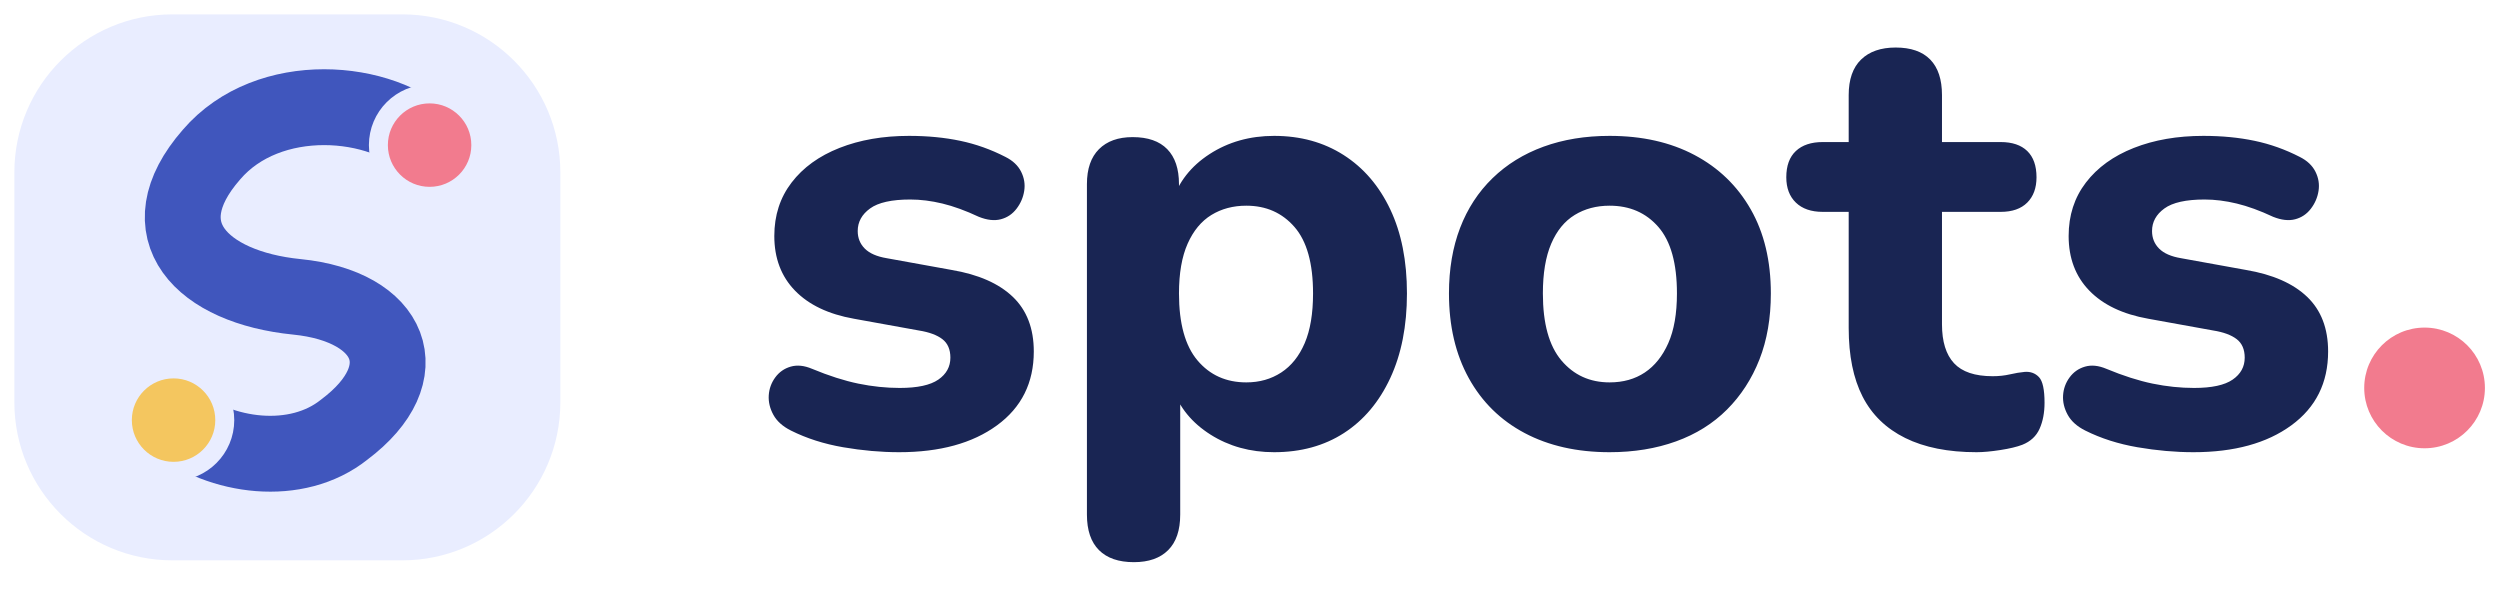
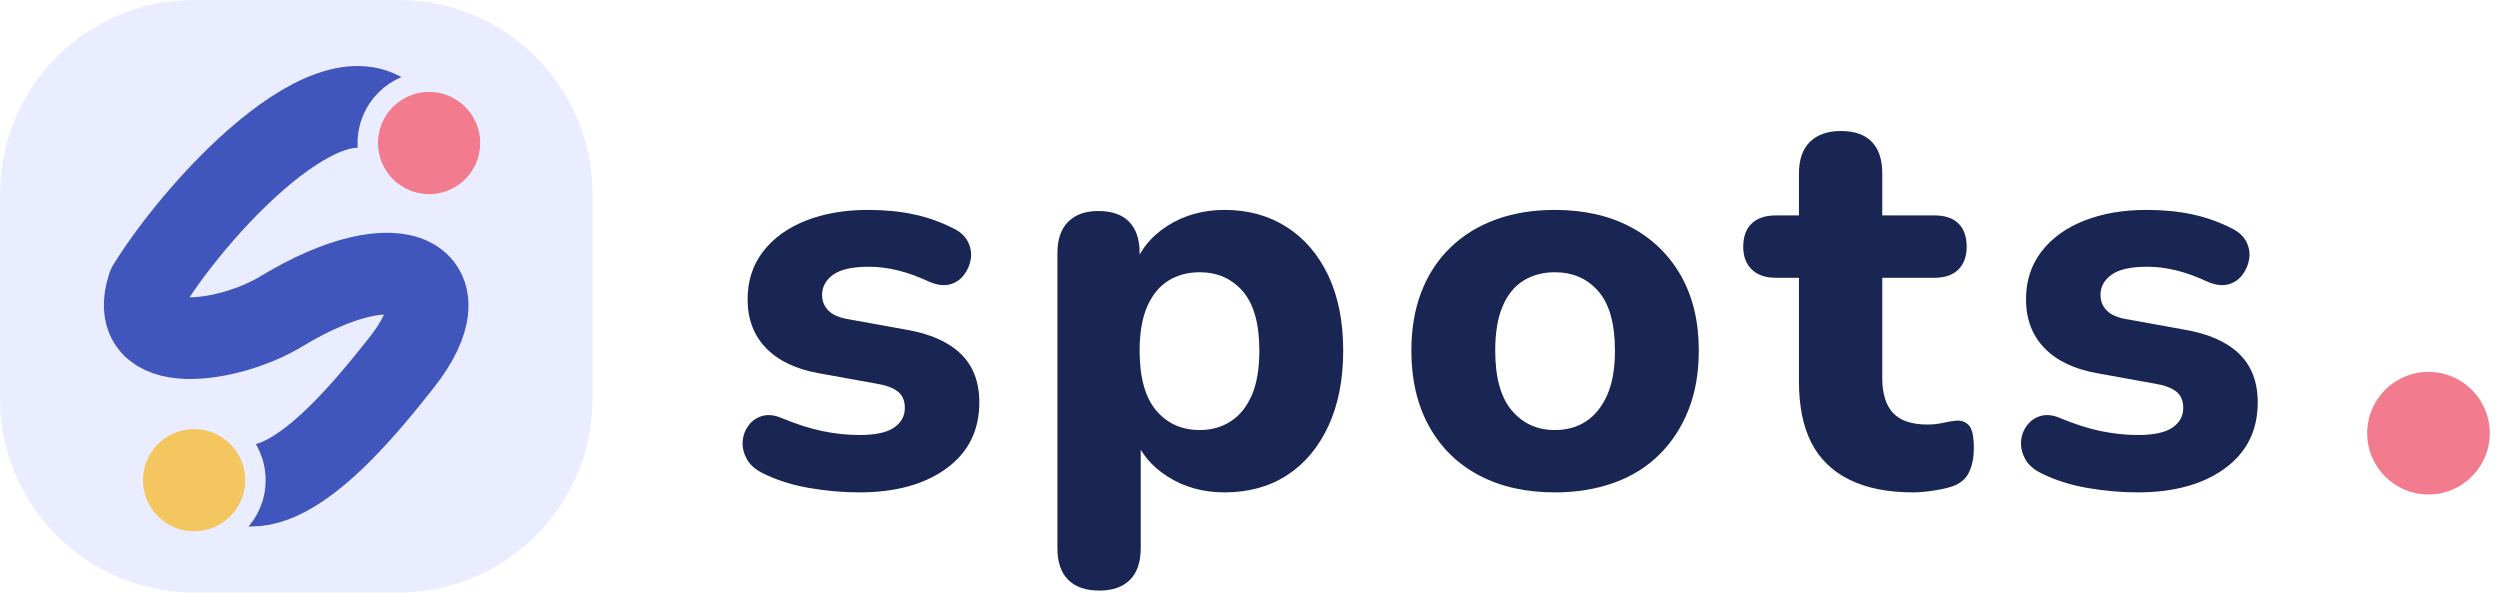
- <svg xmlns="http://www.w3.org/2000/svg" viewBox="0 0 348 82" fill="none" role="img" aria-label="Spots">
-   <rect x="2" y="2" width="76" height="76" rx="22" fill="#E9EDFF" />
-   <g transform="translate(40 40) scale(1.32) translate(-40 -40)">
-     <path d="M51 25c-5-5-17-6-23 1-7 8-1 14 9 15 10 1 13 8 5 14-5 4-13 3-18-1" stroke="#4056BD" stroke-width="8" stroke-linecap="round" stroke-linejoin="round" transform="translate(4 0)" />
-     <circle cx="55" cy="25" r="5.4" fill="#F27B8E" stroke="#E9EDFF" stroke-width="2" />
-     <circle cx="28" cy="54" r="5.4" fill="#F4C65F" stroke="#E9EDFF" stroke-width="2" />
-   </g>
-   <path d="M125.156 62.946Q121.372 62.946 117.373 62.258Q113.374 61.57 110.106 59.936Q108.386 59.076 107.655 57.743Q106.924 56.41 107.01 55.034Q107.096 53.658 107.913 52.54Q108.73 51.422 110.063 51.035Q111.396 50.648 113.03 51.336Q116.556 52.798 119.48 53.4Q122.404 54.002 125.242 54.002Q128.94 54.002 130.617 52.841Q132.294 51.68 132.294 49.788Q132.294 48.068 131.176 47.208Q130.058 46.348 127.908 46.004L118.878 44.37Q113.546 43.424 110.665 40.457Q107.784 37.49 107.784 32.846Q107.784 28.546 110.192 25.407Q112.6 22.268 116.857 20.591Q121.114 18.914 126.532 18.914Q130.402 18.914 133.67 19.602Q136.938 20.29 139.948 21.838Q141.496 22.612 142.141 23.902Q142.786 25.192 142.571 26.568Q142.356 27.944 141.496 29.062Q140.636 30.18 139.303 30.524Q137.97 30.868 136.25 30.18Q133.498 28.89 131.176 28.331Q128.854 27.772 126.704 27.772Q122.834 27.772 121.114 29.019Q119.394 30.266 119.394 32.158Q119.394 33.62 120.383 34.609Q121.372 35.598 123.436 35.942L132.466 37.576Q138.056 38.522 140.98 41.317Q143.904 44.112 143.904 48.928Q143.904 55.464 138.787 59.205Q133.67 62.946 125.156 62.946ZM157.836 78.254Q154.654 78.254 152.977 76.577Q151.3 74.9 151.3 71.632V25.622Q151.3 22.44 152.977 20.763Q154.654 19.086 157.664 19.086Q160.846 19.086 162.48 20.763Q164.114 22.44 164.114 25.622V31.47L163.168 28.116Q164.458 23.988 168.371 21.451Q172.284 18.914 177.358 18.914Q182.862 18.914 187.033 21.58Q191.204 24.246 193.526 29.148Q195.848 34.05 195.848 40.844Q195.848 47.638 193.526 52.626Q191.204 57.614 187.076 60.28Q182.948 62.946 177.358 62.946Q172.37 62.946 168.5 60.495Q164.63 58.044 163.254 54.088H164.286V71.632Q164.286 74.9 162.609 76.577Q160.932 78.254 157.836 78.254ZM173.488 53.228Q176.24 53.228 178.347 51.852Q180.454 50.476 181.615 47.767Q182.776 45.058 182.776 40.844Q182.776 34.566 180.196 31.599Q177.616 28.632 173.488 28.632Q170.736 28.632 168.629 29.922Q166.522 31.212 165.318 33.921Q164.114 36.63 164.114 40.844Q164.114 47.122 166.694 50.175Q169.274 53.228 173.488 53.228ZM224.056 62.946Q217.262 62.946 212.231 60.28Q207.2 57.614 204.448 52.626Q201.696 47.638 201.696 40.844Q201.696 35.77 203.244 31.728Q204.792 27.686 207.759 24.805Q210.726 21.924 214.854 20.419Q218.982 18.914 224.056 18.914Q230.85 18.914 235.881 21.58Q240.912 24.246 243.707 29.148Q246.502 34.05 246.502 40.844Q246.502 46.004 244.911 50.046Q243.32 54.088 240.396 57.012Q237.472 59.936 233.301 61.441Q229.13 62.946 224.056 62.946ZM224.056 53.228Q226.894 53.228 228.958 51.852Q231.022 50.476 232.226 47.767Q233.43 45.058 233.43 40.844Q233.43 34.566 230.85 31.599Q228.27 28.632 224.056 28.632Q221.304 28.632 219.197 29.922Q217.09 31.212 215.929 33.921Q214.768 36.63 214.768 40.844Q214.768 47.122 217.348 50.175Q219.928 53.228 224.056 53.228ZM275.14 62.946Q269.206 62.946 265.207 60.968Q261.208 58.99 259.273 55.206Q257.338 51.422 257.338 45.66V29.492H253.726Q251.318 29.492 249.985 28.202Q248.652 26.912 248.652 24.676Q248.652 22.268 249.985 21.021Q251.318 19.774 253.726 19.774H257.338V13.238Q257.338 9.97 259.058 8.293Q260.778 6.616 263.874 6.616Q267.056 6.616 268.69 8.293Q270.324 9.97 270.324 13.238V19.774H278.494Q280.902 19.774 282.192 21.021Q283.482 22.268 283.482 24.676Q283.482 26.912 282.192 28.202Q280.902 29.492 278.494 29.492H270.324V45.144Q270.324 48.756 272.001 50.562Q273.678 52.368 277.376 52.368Q278.666 52.368 279.784 52.11Q280.902 51.852 281.848 51.766Q283.052 51.68 283.826 52.497Q284.6 53.314 284.6 56.066Q284.6 58.13 283.912 59.678Q283.224 61.226 281.504 61.914Q280.386 62.344 278.451 62.645Q276.516 62.946 275.14 62.946ZM305.326 62.946Q301.542 62.946 297.543 62.258Q293.544 61.57 290.276 59.936Q288.556 59.076 287.825 57.743Q287.094 56.41 287.18 55.034Q287.266 53.658 288.083 52.54Q288.9 51.422 290.233 51.035Q291.566 50.648 293.2 51.336Q296.726 52.798 299.65 53.4Q302.574 54.002 305.412 54.002Q309.11 54.002 310.787 52.841Q312.464 51.68 312.464 49.788Q312.464 48.068 311.346 47.208Q310.228 46.348 308.078 46.004L299.048 44.37Q293.716 43.424 290.835 40.457Q287.954 37.49 287.954 32.846Q287.954 28.546 290.362 25.407Q292.77 22.268 297.027 20.591Q301.284 18.914 306.702 18.914Q310.572 18.914 313.84 19.602Q317.108 20.29 320.118 21.838Q321.666 22.612 322.311 23.902Q322.956 25.192 322.741 26.568Q322.526 27.944 321.666 29.062Q320.806 30.18 319.473 30.524Q318.14 30.868 316.42 30.18Q313.668 28.89 311.346 28.331Q309.024 27.772 306.874 27.772Q303.004 27.772 301.284 29.019Q299.564 30.266 299.564 32.158Q299.564 33.62 300.553 34.609Q301.542 35.598 303.606 35.942L312.636 37.576Q318.226 38.522 321.15 41.317Q324.074 44.112 324.074 48.928Q324.074 55.464 318.957 59.205Q313.84 62.946 305.326 62.946Z" fill="#192553" />
-   <circle cx="337.5" cy="54" r="8.4" fill="#F27B8E" />
+ <svg xmlns="http://www.w3.org/2000/svg" viewBox="0 0 244.7 60" fill="none" role="img" aria-label="Spots">
+   <path d="M39 0H19C8.507 0 0 8.507 0 19V39C0 49.493 8.507 58 19 58H39C49.493 58 58 49.493 58 39V19C58 8.507 49.493 0 39 0Z" fill="#E9EDFF" />
+   <path d="M39.299 12.969C34 4.5 19.769 19.516 14.5 28C12.205 35.209 22.5 33.53 27.5 30.5C39.299 23.349 45.759 27.332 39.299 35.5C35.569 40.216 27.776 49.908 22.5 47" stroke-width="8" stroke-linecap="round" stroke-linejoin="round" stroke="#4056BD" />
+   <path d="M42 20C45.314 20 48 17.314 48 14C48 10.686 45.314 8 42 8C38.686 8 36 10.686 36 14C36 17.314 38.686 20 42 20Z" fill="#F27B8E" stroke-width="2" stroke="#E9EDFF" />
+   <path d="M19 53C22.314 53 25 50.314 25 47C25 43.686 22.314 41 19 41C15.686 41 13 43.686 13 47C13 50.314 15.686 53 19 53Z" fill="#F4C65F" stroke-width="2" stroke="#E9EDFF" />
+   <path d="M84.084 48.194Q81.708 48.194 79.197 47.762Q76.686 47.33 74.634 46.304Q73.554 45.764 73.095 44.927Q72.636 44.09 72.69 43.226Q72.744 42.362 73.257 41.66Q73.77 40.958 74.607 40.715Q75.444 40.472 76.47 40.904Q78.684 41.822 80.52 42.2Q82.356 42.578 84.138 42.578Q86.46 42.578 87.513 41.849Q88.566 41.12 88.566 39.932Q88.566 38.852 87.864 38.312Q87.162 37.772 85.812 37.556L80.142 36.53Q76.794 35.936 74.985 34.073Q73.176 32.21 73.176 29.294Q73.176 26.594 74.688 24.623Q76.2 22.652 78.873 21.599Q81.546 20.546 84.948 20.546Q87.378 20.546 89.43 20.978Q91.482 21.41 93.372 22.382Q94.344 22.868 94.749 23.678Q95.154 24.488 95.019 25.352Q94.884 26.216 94.344 26.918Q93.804 27.62 92.967 27.836Q92.13 28.052 91.05 27.62Q89.322 26.81 87.864 26.459Q86.406 26.108 85.056 26.108Q82.626 26.108 81.546 26.891Q80.466 27.674 80.466 28.862Q80.466 29.78 81.087 30.401Q81.708 31.022 83.004 31.238L88.674 32.264Q92.184 32.858 94.02 34.613Q95.856 36.368 95.856 39.392Q95.856 43.496 92.643 45.845Q89.43 48.194 84.084 48.194ZM107.604 57.806Q105.606 57.806 104.553 56.753Q103.5 55.7 103.5 53.648V24.758Q103.5 22.76 104.553 21.707Q105.606 20.654 107.496 20.654Q109.494 20.654 110.52 21.707Q111.546 22.76 111.546 24.758V28.43L110.952 26.324Q111.762 23.732 114.219 22.139Q116.676 20.546 119.862 20.546Q123.318 20.546 125.937 22.22Q128.556 23.894 130.014 26.972Q131.472 30.05 131.472 34.316Q131.472 38.582 130.014 41.714Q128.556 44.846 125.964 46.52Q123.372 48.194 119.862 48.194Q116.73 48.194 114.3 46.655Q111.87 45.116 111.006 42.632H111.654V53.648Q111.654 55.7 110.601 56.753Q109.548 57.806 107.604 57.806ZM117.432 42.092Q119.16 42.092 120.483 41.228Q121.806 40.364 122.535 38.663Q123.264 36.962 123.264 34.316Q123.264 30.374 121.644 28.511Q120.024 26.648 117.432 26.648Q115.704 26.648 114.381 27.458Q113.058 28.268 112.302 29.969Q111.546 31.67 111.546 34.316Q111.546 38.258 113.166 40.175Q114.786 42.092 117.432 42.092ZM152.184 48.194Q147.918 48.194 144.759 46.52Q141.6 44.846 139.872 41.714Q138.144 38.582 138.144 34.316Q138.144 31.13 139.116 28.592Q140.088 26.054 141.951 24.245Q143.814 22.436 146.406 21.491Q148.998 20.546 152.184 20.546Q156.45 20.546 159.609 22.22Q162.768 23.894 164.523 26.972Q166.278 30.05 166.278 34.316Q166.278 37.556 165.279 40.094Q164.28 42.632 162.444 44.468Q160.608 46.304 157.989 47.249Q155.37 48.194 152.184 48.194ZM152.184 42.092Q153.966 42.092 155.262 41.228Q156.558 40.364 157.314 38.663Q158.07 36.962 158.07 34.316Q158.07 30.374 156.45 28.511Q154.83 26.648 152.184 26.648Q150.456 26.648 149.133 27.458Q147.81 28.268 147.081 29.969Q146.352 31.67 146.352 34.316Q146.352 38.258 147.972 40.175Q149.592 42.092 152.184 42.092ZM187.26 48.194Q183.534 48.194 181.023 46.952Q178.512 45.71 177.297 43.334Q176.082 40.958 176.082 37.34V27.188H173.814Q172.302 27.188 171.465 26.378Q170.628 25.568 170.628 24.164Q170.628 22.652 171.465 21.869Q172.302 21.086 173.814 21.086H176.082V16.982Q176.082 14.93 177.162 13.877Q178.242 12.824 180.186 12.824Q182.184 12.824 183.21 13.877Q184.236 14.93 184.236 16.982V21.086H189.366Q190.878 21.086 191.688 21.869Q192.498 22.652 192.498 24.164Q192.498 25.568 191.688 26.378Q190.878 27.188 189.366 27.188H184.236V37.016Q184.236 39.284 185.289 40.418Q186.342 41.552 188.664 41.552Q189.474 41.552 190.176 41.39Q190.878 41.228 191.472 41.174Q192.228 41.12 192.714 41.633Q193.2 42.146 193.2 43.874Q193.2 45.17 192.768 46.142Q192.336 47.114 191.256 47.546Q190.554 47.816 189.339 48.005Q188.124 48.194 187.26 48.194ZM209.214 48.194Q206.838 48.194 204.327 47.762Q201.816 47.33 199.764 46.304Q198.684 45.764 198.225 44.927Q197.766 44.09 197.82 43.226Q197.874 42.362 198.387 41.66Q198.9 40.958 199.737 40.715Q200.574 40.472 201.6 40.904Q203.814 41.822 205.65 42.2Q207.486 42.578 209.268 42.578Q211.59 42.578 212.643 41.849Q213.696 41.12 213.696 39.932Q213.696 38.852 212.994 38.312Q212.292 37.772 210.942 37.556L205.272 36.53Q201.924 35.936 200.115 34.073Q198.306 32.21 198.306 29.294Q198.306 26.594 199.818 24.623Q201.33 22.652 204.003 21.599Q206.676 20.546 210.078 20.546Q212.508 20.546 214.56 20.978Q216.612 21.41 218.502 22.382Q219.474 22.868 219.879 23.678Q220.284 24.488 220.149 25.352Q220.014 26.216 219.474 26.918Q218.934 27.62 218.097 27.836Q217.26 28.052 216.18 27.62Q214.452 26.81 212.994 26.459Q211.536 26.108 210.186 26.108Q207.756 26.108 206.676 26.891Q205.596 27.674 205.596 28.862Q205.596 29.78 206.217 30.401Q206.838 31.022 208.134 31.238L213.804 32.264Q217.314 32.858 219.15 34.613Q220.986 36.368 220.986 39.392Q220.986 43.496 217.773 45.845Q214.56 48.194 209.214 48.194Z" fill="#192553" />
+   <circle cx="237.7" cy="42.4" r="6" fill="#F27B8E" />
</svg>
